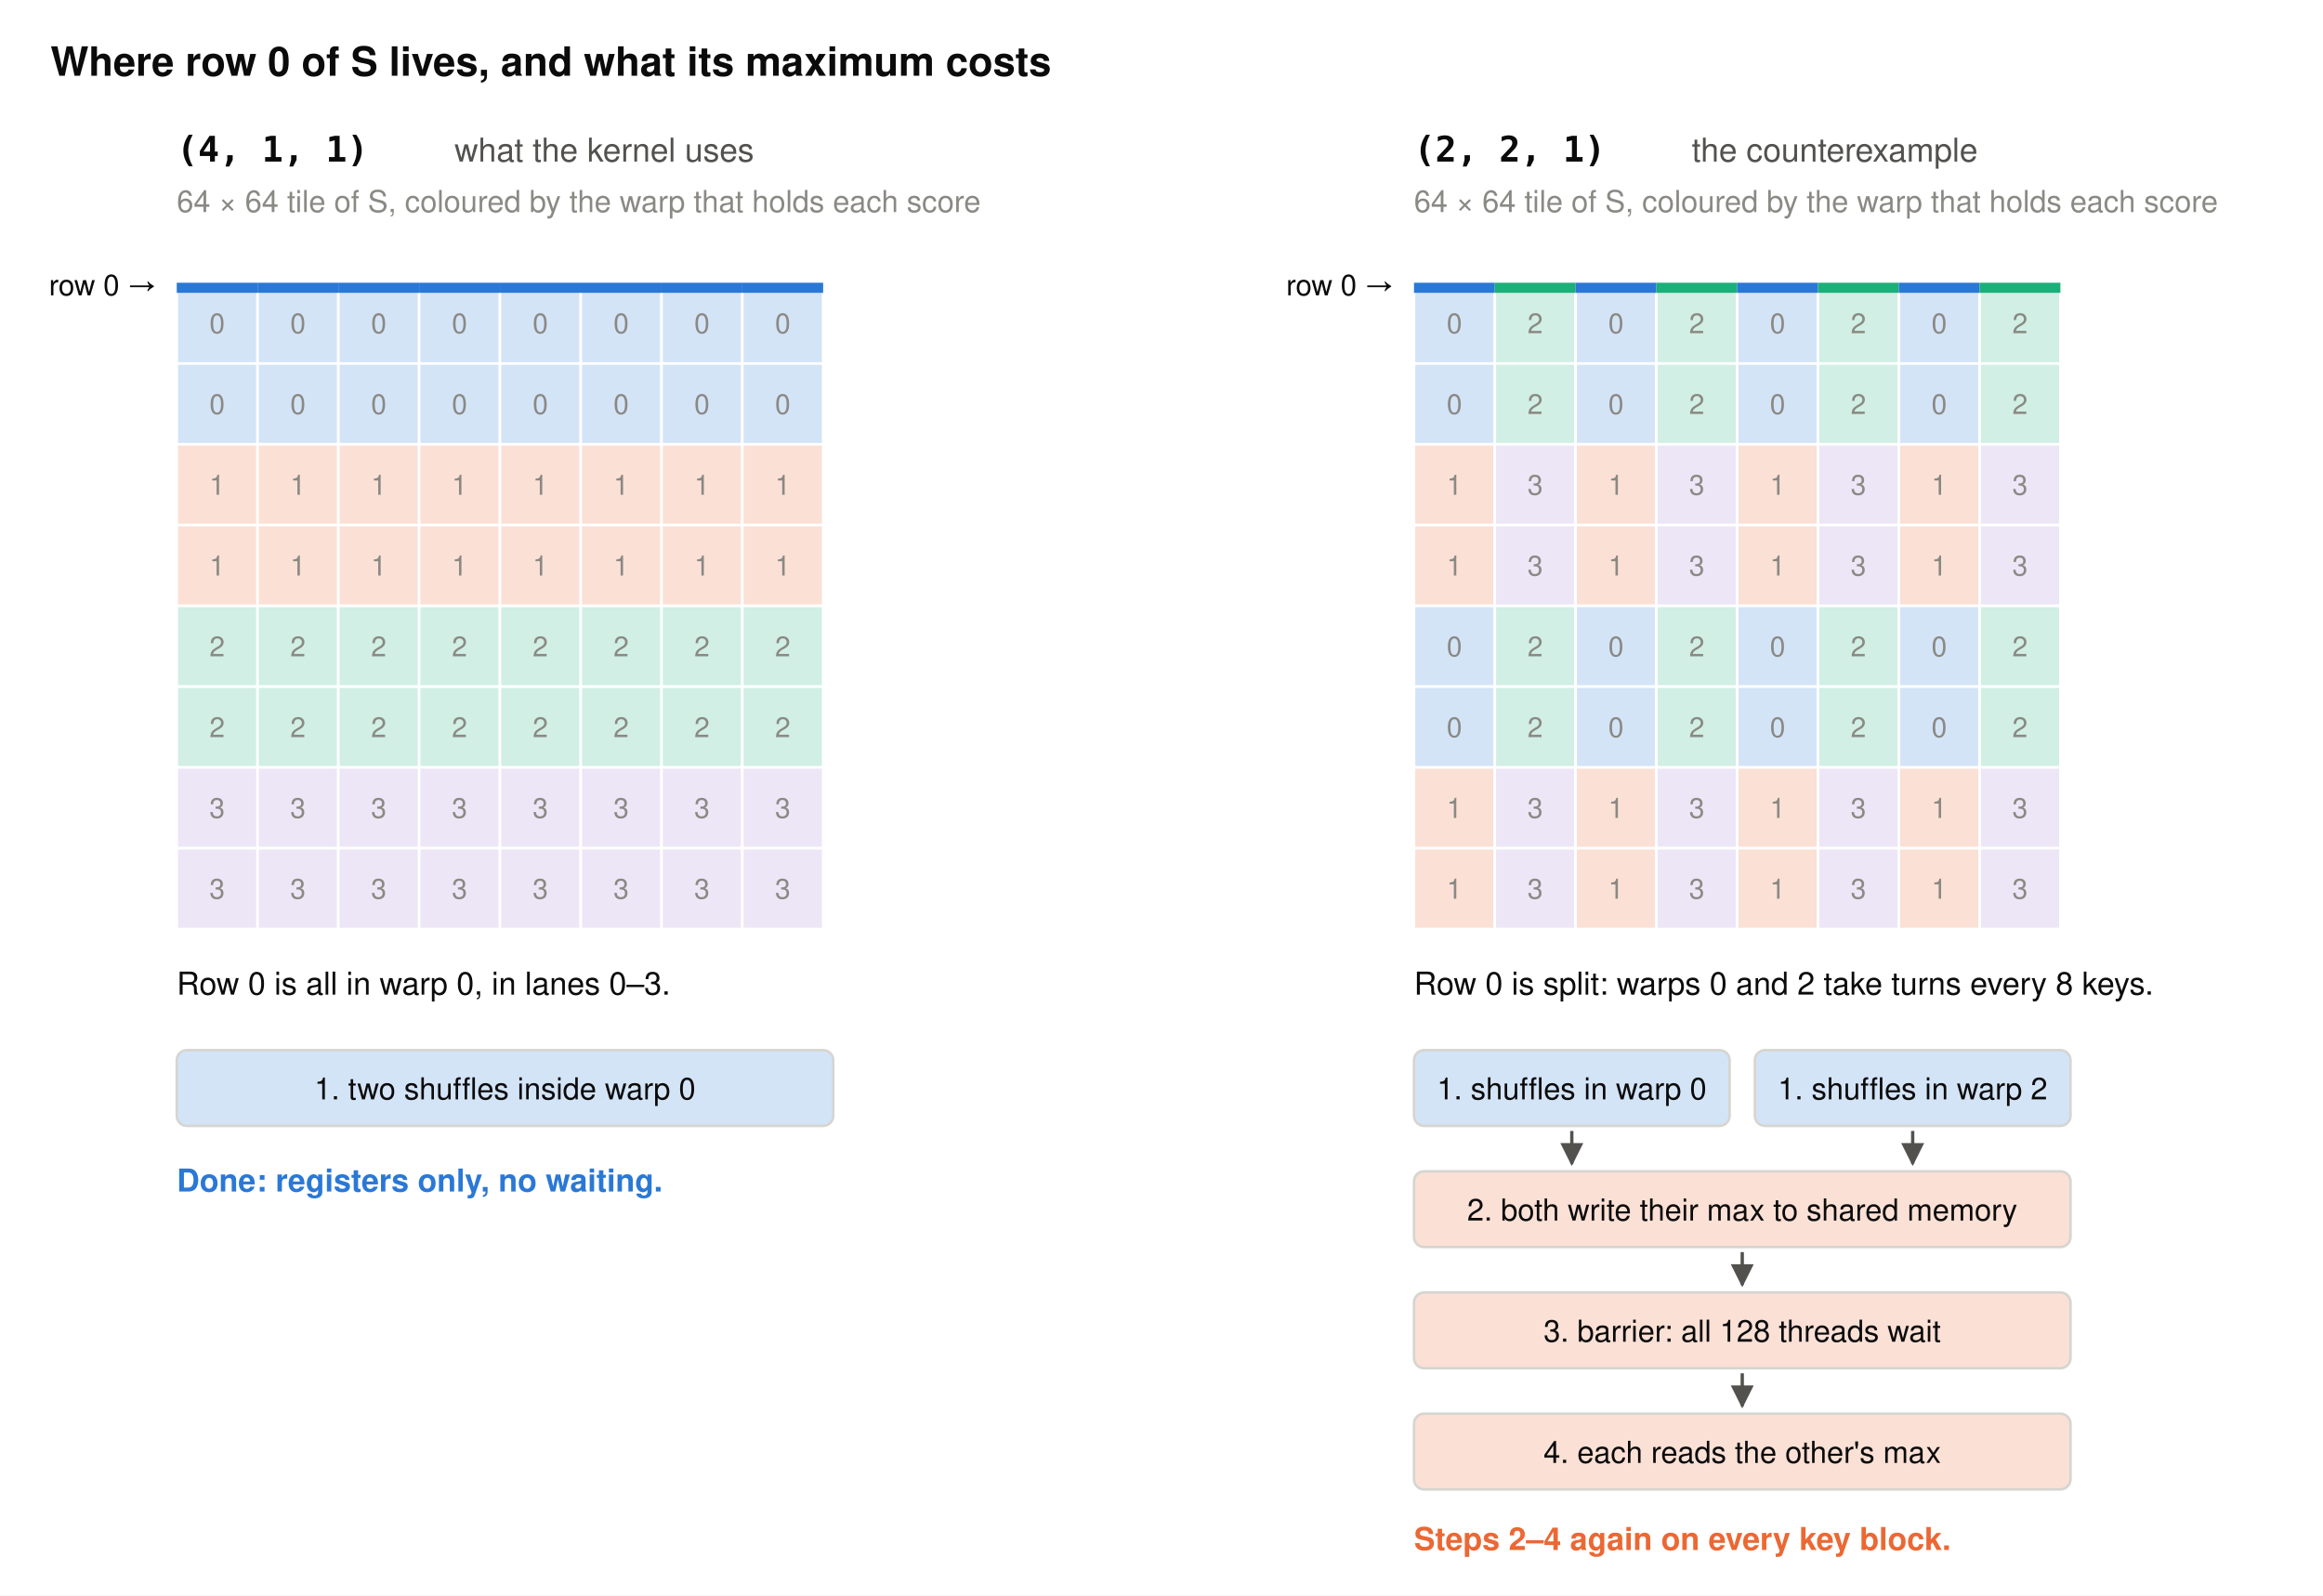
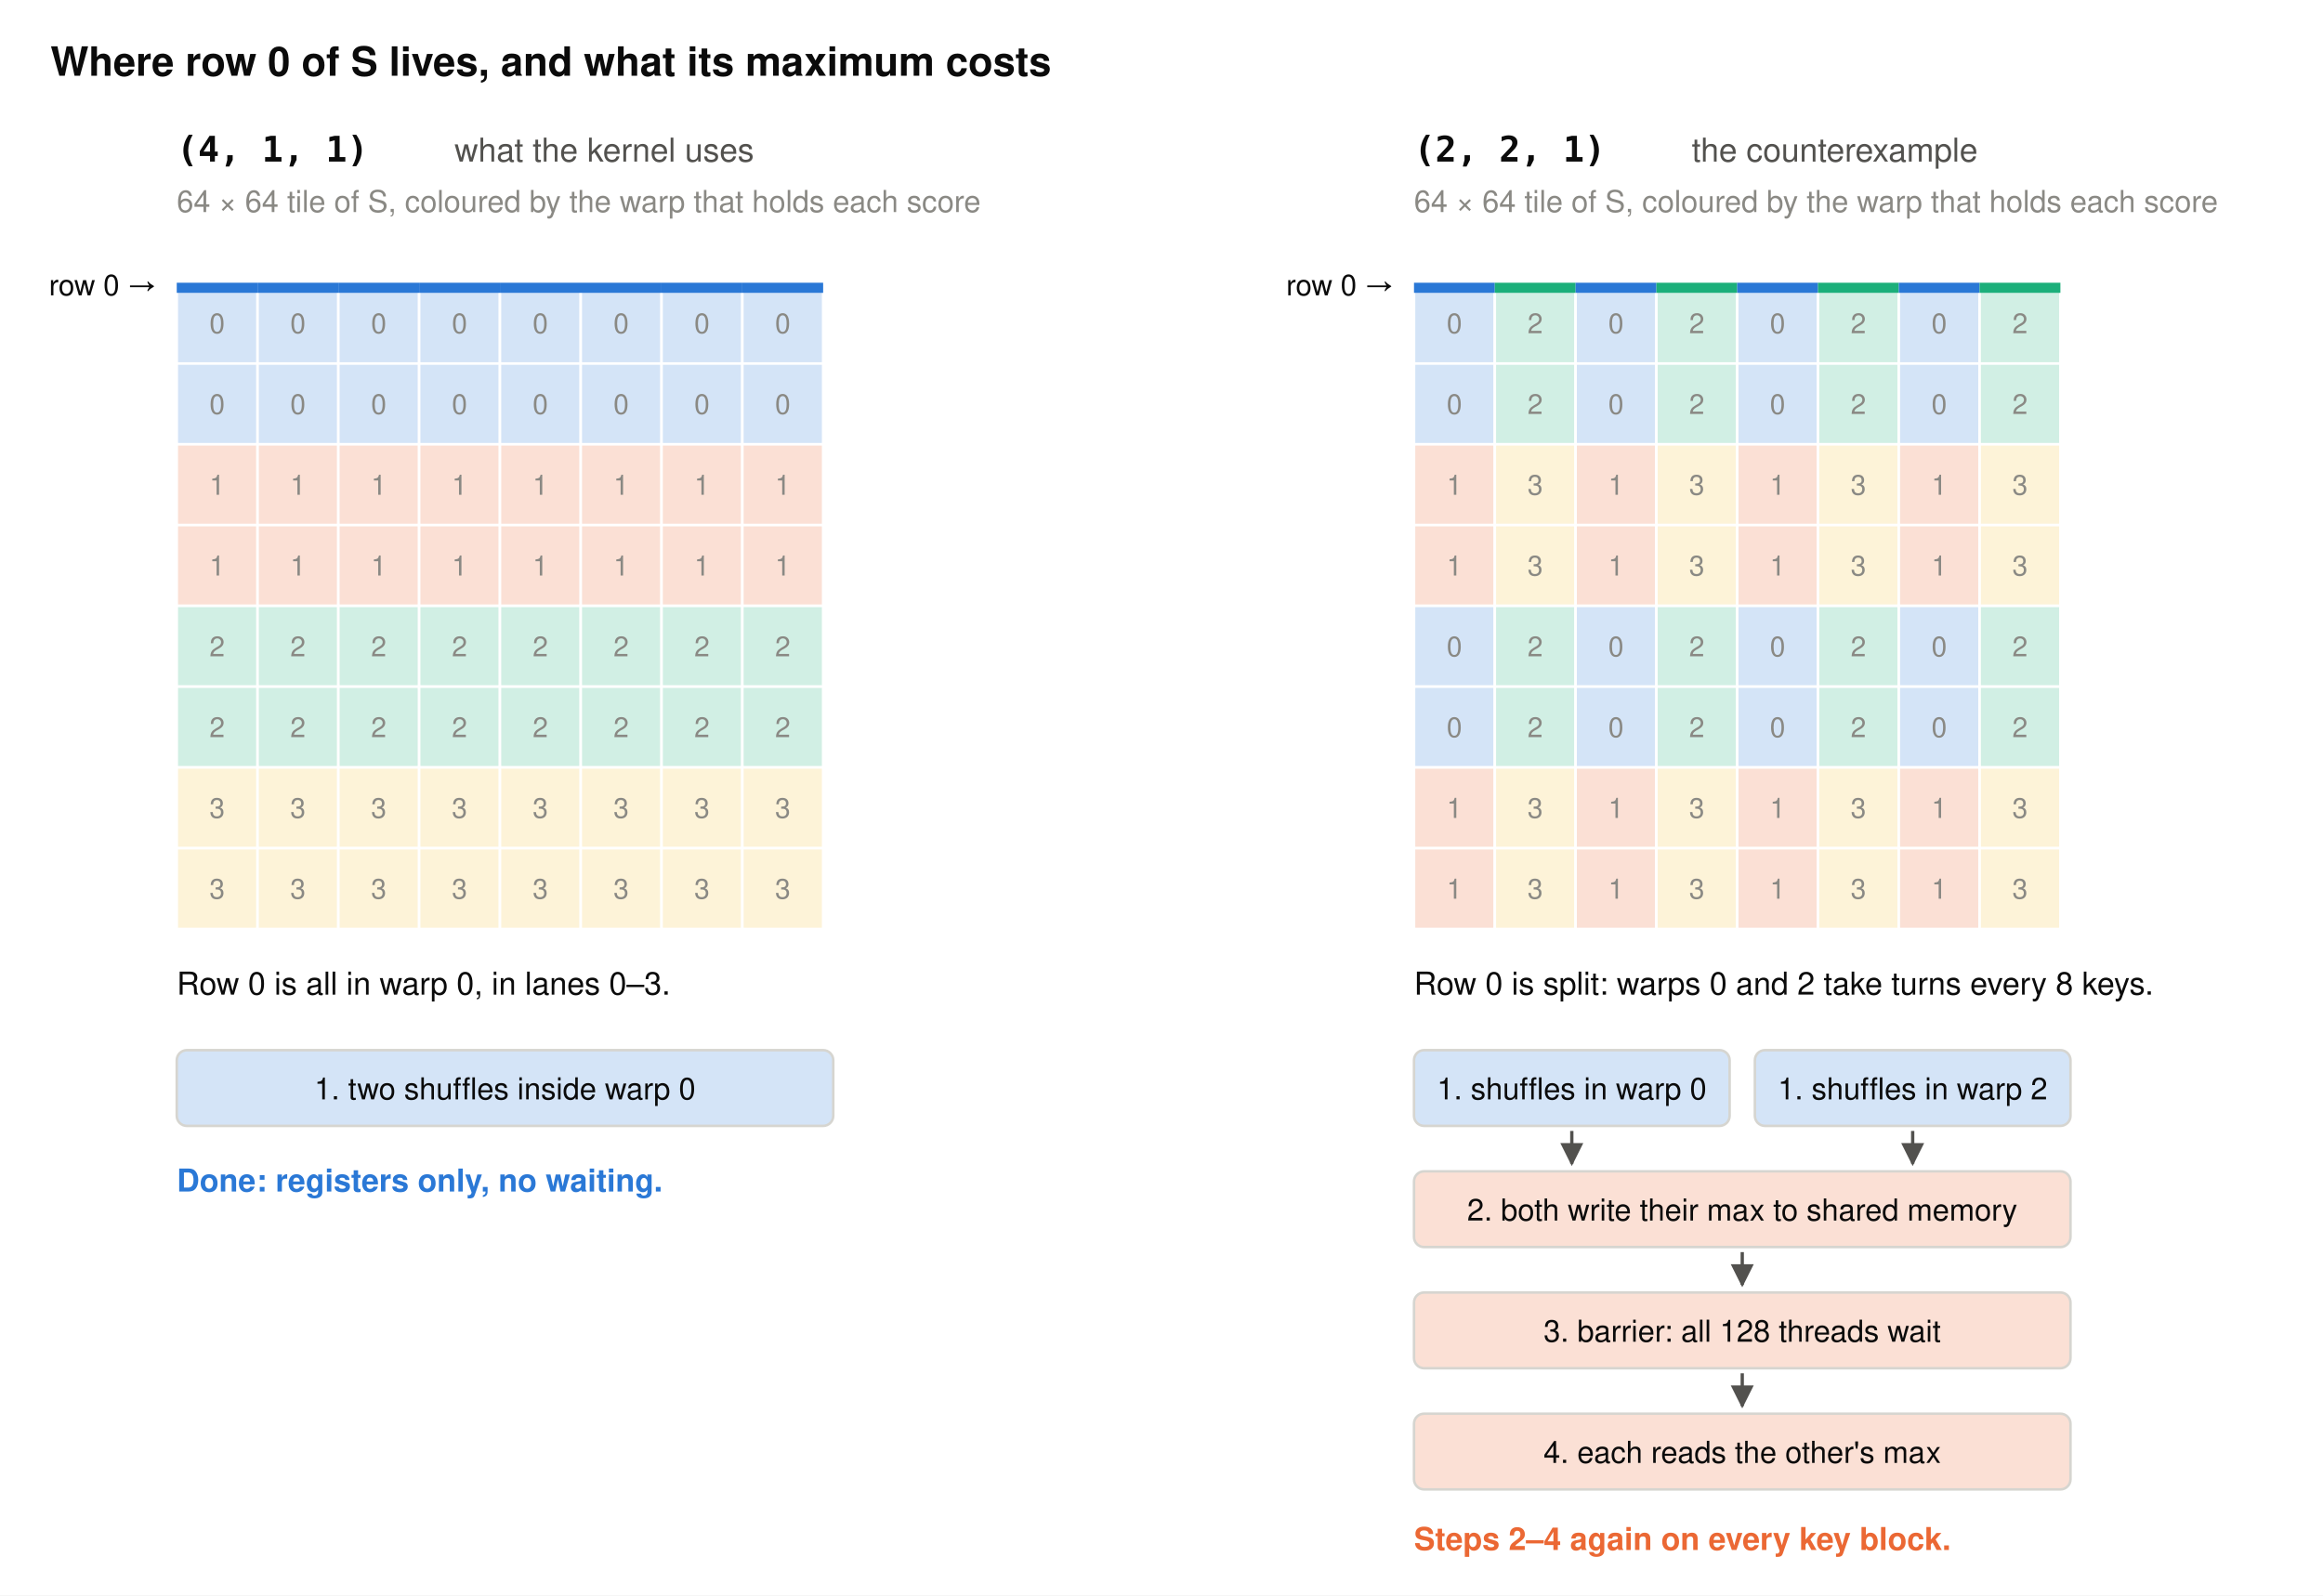
<svg xmlns="http://www.w3.org/2000/svg" viewBox="0 0 920 632" width="920" height="632" font-family="system-ui, -apple-system, 'Segoe UI', Helvetica, Arial, sans-serif">
  <rect width="920" height="632" fill="#ffffff" />
  <defs>
    <marker id="ah2" viewBox="0 0 10 10" refX="9" refY="5" markerWidth="7" markerHeight="7" orient="auto-start-reverse">
      <path d="M0,0 L10,5 L0,10 z" fill="#52514e" />
    </marker>
  </defs>
  <text x="20" y="30" font-size="16" fill="#0b0b0b" text-anchor="start" font-weight="600">Where row 0 of S lives, and what its maximum costs</text>
  <text x="70" y="64" font-size="14" fill="#0b0b0b" text-anchor="start" font-weight="600" font-family="ui-monospace, 'SF Mono', Menlo, Consolas, 'DejaVu Sans Mono', monospace">(4, 1, 1)</text>
  <text x="180" y="64" font-size="13" fill="#52514e" text-anchor="start" font-weight="normal">what the kernel uses</text>
  <text x="70" y="84" font-size="12" fill="#8a8984" text-anchor="start" font-weight="normal">64 × 64 tile of S, coloured by the warp that holds each score</text>
  <rect x="70" y="112" width="32" height="32" fill="#d4e4f7" stroke="#ffffff" stroke-width="1" rx="0" />
  <text x="86" y="132" font-size="11" fill="#8a8984" text-anchor="middle" font-weight="normal">0</text>
  <rect x="102" y="112" width="32" height="32" fill="#d4e4f7" stroke="#ffffff" stroke-width="1" rx="0" />
  <text x="118" y="132" font-size="11" fill="#8a8984" text-anchor="middle" font-weight="normal">0</text>
  <rect x="134" y="112" width="32" height="32" fill="#d4e4f7" stroke="#ffffff" stroke-width="1" rx="0" />
  <text x="150" y="132" font-size="11" fill="#8a8984" text-anchor="middle" font-weight="normal">0</text>
  <rect x="166" y="112" width="32" height="32" fill="#d4e4f7" stroke="#ffffff" stroke-width="1" rx="0" />
  <text x="182" y="132" font-size="11" fill="#8a8984" text-anchor="middle" font-weight="normal">0</text>
  <rect x="198" y="112" width="32" height="32" fill="#d4e4f7" stroke="#ffffff" stroke-width="1" rx="0" />
  <text x="214" y="132" font-size="11" fill="#8a8984" text-anchor="middle" font-weight="normal">0</text>
  <rect x="230" y="112" width="32" height="32" fill="#d4e4f7" stroke="#ffffff" stroke-width="1" rx="0" />
  <text x="246" y="132" font-size="11" fill="#8a8984" text-anchor="middle" font-weight="normal">0</text>
  <rect x="262" y="112" width="32" height="32" fill="#d4e4f7" stroke="#ffffff" stroke-width="1" rx="0" />
  <text x="278" y="132" font-size="11" fill="#8a8984" text-anchor="middle" font-weight="normal">0</text>
  <rect x="294" y="112" width="32" height="32" fill="#d4e4f7" stroke="#ffffff" stroke-width="1" rx="0" />
  <text x="310" y="132" font-size="11" fill="#8a8984" text-anchor="middle" font-weight="normal">0</text>
  <rect x="70" y="144" width="32" height="32" fill="#d4e4f7" stroke="#ffffff" stroke-width="1" rx="0" />
  <text x="86" y="164" font-size="11" fill="#8a8984" text-anchor="middle" font-weight="normal">0</text>
  <rect x="102" y="144" width="32" height="32" fill="#d4e4f7" stroke="#ffffff" stroke-width="1" rx="0" />
  <text x="118" y="164" font-size="11" fill="#8a8984" text-anchor="middle" font-weight="normal">0</text>
  <rect x="134" y="144" width="32" height="32" fill="#d4e4f7" stroke="#ffffff" stroke-width="1" rx="0" />
  <text x="150" y="164" font-size="11" fill="#8a8984" text-anchor="middle" font-weight="normal">0</text>
  <rect x="166" y="144" width="32" height="32" fill="#d4e4f7" stroke="#ffffff" stroke-width="1" rx="0" />
  <text x="182" y="164" font-size="11" fill="#8a8984" text-anchor="middle" font-weight="normal">0</text>
  <rect x="198" y="144" width="32" height="32" fill="#d4e4f7" stroke="#ffffff" stroke-width="1" rx="0" />
  <text x="214" y="164" font-size="11" fill="#8a8984" text-anchor="middle" font-weight="normal">0</text>
  <rect x="230" y="144" width="32" height="32" fill="#d4e4f7" stroke="#ffffff" stroke-width="1" rx="0" />
  <text x="246" y="164" font-size="11" fill="#8a8984" text-anchor="middle" font-weight="normal">0</text>
  <rect x="262" y="144" width="32" height="32" fill="#d4e4f7" stroke="#ffffff" stroke-width="1" rx="0" />
  <text x="278" y="164" font-size="11" fill="#8a8984" text-anchor="middle" font-weight="normal">0</text>
  <rect x="294" y="144" width="32" height="32" fill="#d4e4f7" stroke="#ffffff" stroke-width="1" rx="0" />
  <text x="310" y="164" font-size="11" fill="#8a8984" text-anchor="middle" font-weight="normal">0</text>
  <rect x="70" y="176" width="32" height="32" fill="#fbe0d5" stroke="#ffffff" stroke-width="1" rx="0" />
  <text x="86" y="196" font-size="11" fill="#8a8984" text-anchor="middle" font-weight="normal">1</text>
  <rect x="102" y="176" width="32" height="32" fill="#fbe0d5" stroke="#ffffff" stroke-width="1" rx="0" />
  <text x="118" y="196" font-size="11" fill="#8a8984" text-anchor="middle" font-weight="normal">1</text>
  <rect x="134" y="176" width="32" height="32" fill="#fbe0d5" stroke="#ffffff" stroke-width="1" rx="0" />
  <text x="150" y="196" font-size="11" fill="#8a8984" text-anchor="middle" font-weight="normal">1</text>
  <rect x="166" y="176" width="32" height="32" fill="#fbe0d5" stroke="#ffffff" stroke-width="1" rx="0" />
  <text x="182" y="196" font-size="11" fill="#8a8984" text-anchor="middle" font-weight="normal">1</text>
  <rect x="198" y="176" width="32" height="32" fill="#fbe0d5" stroke="#ffffff" stroke-width="1" rx="0" />
  <text x="214" y="196" font-size="11" fill="#8a8984" text-anchor="middle" font-weight="normal">1</text>
  <rect x="230" y="176" width="32" height="32" fill="#fbe0d5" stroke="#ffffff" stroke-width="1" rx="0" />
  <text x="246" y="196" font-size="11" fill="#8a8984" text-anchor="middle" font-weight="normal">1</text>
  <rect x="262" y="176" width="32" height="32" fill="#fbe0d5" stroke="#ffffff" stroke-width="1" rx="0" />
  <text x="278" y="196" font-size="11" fill="#8a8984" text-anchor="middle" font-weight="normal">1</text>
  <rect x="294" y="176" width="32" height="32" fill="#fbe0d5" stroke="#ffffff" stroke-width="1" rx="0" />
  <text x="310" y="196" font-size="11" fill="#8a8984" text-anchor="middle" font-weight="normal">1</text>
  <rect x="70" y="208" width="32" height="32" fill="#fbe0d5" stroke="#ffffff" stroke-width="1" rx="0" />
  <text x="86" y="228" font-size="11" fill="#8a8984" text-anchor="middle" font-weight="normal">1</text>
  <rect x="102" y="208" width="32" height="32" fill="#fbe0d5" stroke="#ffffff" stroke-width="1" rx="0" />
  <text x="118" y="228" font-size="11" fill="#8a8984" text-anchor="middle" font-weight="normal">1</text>
  <rect x="134" y="208" width="32" height="32" fill="#fbe0d5" stroke="#ffffff" stroke-width="1" rx="0" />
  <text x="150" y="228" font-size="11" fill="#8a8984" text-anchor="middle" font-weight="normal">1</text>
  <rect x="166" y="208" width="32" height="32" fill="#fbe0d5" stroke="#ffffff" stroke-width="1" rx="0" />
  <text x="182" y="228" font-size="11" fill="#8a8984" text-anchor="middle" font-weight="normal">1</text>
  <rect x="198" y="208" width="32" height="32" fill="#fbe0d5" stroke="#ffffff" stroke-width="1" rx="0" />
  <text x="214" y="228" font-size="11" fill="#8a8984" text-anchor="middle" font-weight="normal">1</text>
  <rect x="230" y="208" width="32" height="32" fill="#fbe0d5" stroke="#ffffff" stroke-width="1" rx="0" />
  <text x="246" y="228" font-size="11" fill="#8a8984" text-anchor="middle" font-weight="normal">1</text>
  <rect x="262" y="208" width="32" height="32" fill="#fbe0d5" stroke="#ffffff" stroke-width="1" rx="0" />
  <text x="278" y="228" font-size="11" fill="#8a8984" text-anchor="middle" font-weight="normal">1</text>
  <rect x="294" y="208" width="32" height="32" fill="#fbe0d5" stroke="#ffffff" stroke-width="1" rx="0" />
  <text x="310" y="228" font-size="11" fill="#8a8984" text-anchor="middle" font-weight="normal">1</text>
  <rect x="70" y="240" width="32" height="32" fill="#d1efe4" stroke="#ffffff" stroke-width="1" rx="0" />
  <text x="86" y="260" font-size="11" fill="#8a8984" text-anchor="middle" font-weight="normal">2</text>
  <rect x="102" y="240" width="32" height="32" fill="#d1efe4" stroke="#ffffff" stroke-width="1" rx="0" />
  <text x="118" y="260" font-size="11" fill="#8a8984" text-anchor="middle" font-weight="normal">2</text>
  <rect x="134" y="240" width="32" height="32" fill="#d1efe4" stroke="#ffffff" stroke-width="1" rx="0" />
  <text x="150" y="260" font-size="11" fill="#8a8984" text-anchor="middle" font-weight="normal">2</text>
  <rect x="166" y="240" width="32" height="32" fill="#d1efe4" stroke="#ffffff" stroke-width="1" rx="0" />
  <text x="182" y="260" font-size="11" fill="#8a8984" text-anchor="middle" font-weight="normal">2</text>
  <rect x="198" y="240" width="32" height="32" fill="#d1efe4" stroke="#ffffff" stroke-width="1" rx="0" />
  <text x="214" y="260" font-size="11" fill="#8a8984" text-anchor="middle" font-weight="normal">2</text>
  <rect x="230" y="240" width="32" height="32" fill="#d1efe4" stroke="#ffffff" stroke-width="1" rx="0" />
  <text x="246" y="260" font-size="11" fill="#8a8984" text-anchor="middle" font-weight="normal">2</text>
  <rect x="262" y="240" width="32" height="32" fill="#d1efe4" stroke="#ffffff" stroke-width="1" rx="0" />
  <text x="278" y="260" font-size="11" fill="#8a8984" text-anchor="middle" font-weight="normal">2</text>
  <rect x="294" y="240" width="32" height="32" fill="#d1efe4" stroke="#ffffff" stroke-width="1" rx="0" />
  <text x="310" y="260" font-size="11" fill="#8a8984" text-anchor="middle" font-weight="normal">2</text>
  <rect x="70" y="272" width="32" height="32" fill="#d1efe4" stroke="#ffffff" stroke-width="1" rx="0" />
  <text x="86" y="292" font-size="11" fill="#8a8984" text-anchor="middle" font-weight="normal">2</text>
  <rect x="102" y="272" width="32" height="32" fill="#d1efe4" stroke="#ffffff" stroke-width="1" rx="0" />
  <text x="118" y="292" font-size="11" fill="#8a8984" text-anchor="middle" font-weight="normal">2</text>
  <rect x="134" y="272" width="32" height="32" fill="#d1efe4" stroke="#ffffff" stroke-width="1" rx="0" />
  <text x="150" y="292" font-size="11" fill="#8a8984" text-anchor="middle" font-weight="normal">2</text>
  <rect x="166" y="272" width="32" height="32" fill="#d1efe4" stroke="#ffffff" stroke-width="1" rx="0" />
  <text x="182" y="292" font-size="11" fill="#8a8984" text-anchor="middle" font-weight="normal">2</text>
  <rect x="198" y="272" width="32" height="32" fill="#d1efe4" stroke="#ffffff" stroke-width="1" rx="0" />
  <text x="214" y="292" font-size="11" fill="#8a8984" text-anchor="middle" font-weight="normal">2</text>
  <rect x="230" y="272" width="32" height="32" fill="#d1efe4" stroke="#ffffff" stroke-width="1" rx="0" />
  <text x="246" y="292" font-size="11" fill="#8a8984" text-anchor="middle" font-weight="normal">2</text>
  <rect x="262" y="272" width="32" height="32" fill="#d1efe4" stroke="#ffffff" stroke-width="1" rx="0" />
  <text x="278" y="292" font-size="11" fill="#8a8984" text-anchor="middle" font-weight="normal">2</text>
  <rect x="294" y="272" width="32" height="32" fill="#d1efe4" stroke="#ffffff" stroke-width="1" rx="0" />
  <text x="310" y="292" font-size="11" fill="#8a8984" text-anchor="middle" font-weight="normal">2</text>
-   <rect x="70" y="304" width="32" height="32" fill="#ece6f6" stroke="#ffffff" stroke-width="1" rx="0" />
+   <rect x="70" y="304" width="32" height="32" fill="#fdf3d8" stroke="#ffffff" stroke-width="1" rx="0" />
  <text x="86" y="324" font-size="11" fill="#8a8984" text-anchor="middle" font-weight="normal">3</text>
-   <rect x="102" y="304" width="32" height="32" fill="#ece6f6" stroke="#ffffff" stroke-width="1" rx="0" />
+   <rect x="102" y="304" width="32" height="32" fill="#fdf3d8" stroke="#ffffff" stroke-width="1" rx="0" />
  <text x="118" y="324" font-size="11" fill="#8a8984" text-anchor="middle" font-weight="normal">3</text>
-   <rect x="134" y="304" width="32" height="32" fill="#ece6f6" stroke="#ffffff" stroke-width="1" rx="0" />
+   <rect x="134" y="304" width="32" height="32" fill="#fdf3d8" stroke="#ffffff" stroke-width="1" rx="0" />
  <text x="150" y="324" font-size="11" fill="#8a8984" text-anchor="middle" font-weight="normal">3</text>
-   <rect x="166" y="304" width="32" height="32" fill="#ece6f6" stroke="#ffffff" stroke-width="1" rx="0" />
+   <rect x="166" y="304" width="32" height="32" fill="#fdf3d8" stroke="#ffffff" stroke-width="1" rx="0" />
  <text x="182" y="324" font-size="11" fill="#8a8984" text-anchor="middle" font-weight="normal">3</text>
-   <rect x="198" y="304" width="32" height="32" fill="#ece6f6" stroke="#ffffff" stroke-width="1" rx="0" />
+   <rect x="198" y="304" width="32" height="32" fill="#fdf3d8" stroke="#ffffff" stroke-width="1" rx="0" />
  <text x="214" y="324" font-size="11" fill="#8a8984" text-anchor="middle" font-weight="normal">3</text>
-   <rect x="230" y="304" width="32" height="32" fill="#ece6f6" stroke="#ffffff" stroke-width="1" rx="0" />
+   <rect x="230" y="304" width="32" height="32" fill="#fdf3d8" stroke="#ffffff" stroke-width="1" rx="0" />
  <text x="246" y="324" font-size="11" fill="#8a8984" text-anchor="middle" font-weight="normal">3</text>
-   <rect x="262" y="304" width="32" height="32" fill="#ece6f6" stroke="#ffffff" stroke-width="1" rx="0" />
+   <rect x="262" y="304" width="32" height="32" fill="#fdf3d8" stroke="#ffffff" stroke-width="1" rx="0" />
  <text x="278" y="324" font-size="11" fill="#8a8984" text-anchor="middle" font-weight="normal">3</text>
-   <rect x="294" y="304" width="32" height="32" fill="#ece6f6" stroke="#ffffff" stroke-width="1" rx="0" />
+   <rect x="294" y="304" width="32" height="32" fill="#fdf3d8" stroke="#ffffff" stroke-width="1" rx="0" />
  <text x="310" y="324" font-size="11" fill="#8a8984" text-anchor="middle" font-weight="normal">3</text>
-   <rect x="70" y="336" width="32" height="32" fill="#ece6f6" stroke="#ffffff" stroke-width="1" rx="0" />
+   <rect x="70" y="336" width="32" height="32" fill="#fdf3d8" stroke="#ffffff" stroke-width="1" rx="0" />
  <text x="86" y="356" font-size="11" fill="#8a8984" text-anchor="middle" font-weight="normal">3</text>
-   <rect x="102" y="336" width="32" height="32" fill="#ece6f6" stroke="#ffffff" stroke-width="1" rx="0" />
+   <rect x="102" y="336" width="32" height="32" fill="#fdf3d8" stroke="#ffffff" stroke-width="1" rx="0" />
  <text x="118" y="356" font-size="11" fill="#8a8984" text-anchor="middle" font-weight="normal">3</text>
-   <rect x="134" y="336" width="32" height="32" fill="#ece6f6" stroke="#ffffff" stroke-width="1" rx="0" />
+   <rect x="134" y="336" width="32" height="32" fill="#fdf3d8" stroke="#ffffff" stroke-width="1" rx="0" />
  <text x="150" y="356" font-size="11" fill="#8a8984" text-anchor="middle" font-weight="normal">3</text>
-   <rect x="166" y="336" width="32" height="32" fill="#ece6f6" stroke="#ffffff" stroke-width="1" rx="0" />
+   <rect x="166" y="336" width="32" height="32" fill="#fdf3d8" stroke="#ffffff" stroke-width="1" rx="0" />
  <text x="182" y="356" font-size="11" fill="#8a8984" text-anchor="middle" font-weight="normal">3</text>
-   <rect x="198" y="336" width="32" height="32" fill="#ece6f6" stroke="#ffffff" stroke-width="1" rx="0" />
+   <rect x="198" y="336" width="32" height="32" fill="#fdf3d8" stroke="#ffffff" stroke-width="1" rx="0" />
  <text x="214" y="356" font-size="11" fill="#8a8984" text-anchor="middle" font-weight="normal">3</text>
-   <rect x="230" y="336" width="32" height="32" fill="#ece6f6" stroke="#ffffff" stroke-width="1" rx="0" />
+   <rect x="230" y="336" width="32" height="32" fill="#fdf3d8" stroke="#ffffff" stroke-width="1" rx="0" />
  <text x="246" y="356" font-size="11" fill="#8a8984" text-anchor="middle" font-weight="normal">3</text>
-   <rect x="262" y="336" width="32" height="32" fill="#ece6f6" stroke="#ffffff" stroke-width="1" rx="0" />
+   <rect x="262" y="336" width="32" height="32" fill="#fdf3d8" stroke="#ffffff" stroke-width="1" rx="0" />
  <text x="278" y="356" font-size="11" fill="#8a8984" text-anchor="middle" font-weight="normal">3</text>
-   <rect x="294" y="336" width="32" height="32" fill="#ece6f6" stroke="#ffffff" stroke-width="1" rx="0" />
+   <rect x="294" y="336" width="32" height="32" fill="#fdf3d8" stroke="#ffffff" stroke-width="1" rx="0" />
  <text x="310" y="356" font-size="11" fill="#8a8984" text-anchor="middle" font-weight="normal">3</text>
  <rect x="70" y="112" width="32" height="4" fill="#2a78d6" stroke="none" stroke-width="1" rx="0" />
  <rect x="102" y="112" width="32" height="4" fill="#2a78d6" stroke="none" stroke-width="1" rx="0" />
  <rect x="134" y="112" width="32" height="4" fill="#2a78d6" stroke="none" stroke-width="1" rx="0" />
  <rect x="166" y="112" width="32" height="4" fill="#2a78d6" stroke="none" stroke-width="1" rx="0" />
  <rect x="198" y="112" width="32" height="4" fill="#2a78d6" stroke="none" stroke-width="1" rx="0" />
  <rect x="230" y="112" width="32" height="4" fill="#2a78d6" stroke="none" stroke-width="1" rx="0" />
  <rect x="262" y="112" width="32" height="4" fill="#2a78d6" stroke="none" stroke-width="1" rx="0" />
  <rect x="294" y="112" width="32" height="4" fill="#2a78d6" stroke="none" stroke-width="1" rx="0" />
  <text x="62" y="117" font-size="11.5" fill="#0b0b0b" text-anchor="end" font-weight="normal">row 0 →</text>
  <text x="560" y="64" font-size="14" fill="#0b0b0b" text-anchor="start" font-weight="600" font-family="ui-monospace, 'SF Mono', Menlo, Consolas, 'DejaVu Sans Mono', monospace">(2, 2, 1)</text>
  <text x="670" y="64" font-size="13" fill="#52514e" text-anchor="start" font-weight="normal">the counterexample</text>
  <text x="560" y="84" font-size="12" fill="#8a8984" text-anchor="start" font-weight="normal">64 × 64 tile of S, coloured by the warp that holds each score</text>
  <rect x="560" y="112" width="32" height="32" fill="#d4e4f7" stroke="#ffffff" stroke-width="1" rx="0" />
  <text x="576" y="132" font-size="11" fill="#8a8984" text-anchor="middle" font-weight="normal">0</text>
  <rect x="592" y="112" width="32" height="32" fill="#d1efe4" stroke="#ffffff" stroke-width="1" rx="0" />
  <text x="608" y="132" font-size="11" fill="#8a8984" text-anchor="middle" font-weight="normal">2</text>
  <rect x="624" y="112" width="32" height="32" fill="#d4e4f7" stroke="#ffffff" stroke-width="1" rx="0" />
  <text x="640" y="132" font-size="11" fill="#8a8984" text-anchor="middle" font-weight="normal">0</text>
  <rect x="656" y="112" width="32" height="32" fill="#d1efe4" stroke="#ffffff" stroke-width="1" rx="0" />
  <text x="672" y="132" font-size="11" fill="#8a8984" text-anchor="middle" font-weight="normal">2</text>
  <rect x="688" y="112" width="32" height="32" fill="#d4e4f7" stroke="#ffffff" stroke-width="1" rx="0" />
  <text x="704" y="132" font-size="11" fill="#8a8984" text-anchor="middle" font-weight="normal">0</text>
  <rect x="720" y="112" width="32" height="32" fill="#d1efe4" stroke="#ffffff" stroke-width="1" rx="0" />
  <text x="736" y="132" font-size="11" fill="#8a8984" text-anchor="middle" font-weight="normal">2</text>
  <rect x="752" y="112" width="32" height="32" fill="#d4e4f7" stroke="#ffffff" stroke-width="1" rx="0" />
  <text x="768" y="132" font-size="11" fill="#8a8984" text-anchor="middle" font-weight="normal">0</text>
  <rect x="784" y="112" width="32" height="32" fill="#d1efe4" stroke="#ffffff" stroke-width="1" rx="0" />
  <text x="800" y="132" font-size="11" fill="#8a8984" text-anchor="middle" font-weight="normal">2</text>
  <rect x="560" y="144" width="32" height="32" fill="#d4e4f7" stroke="#ffffff" stroke-width="1" rx="0" />
  <text x="576" y="164" font-size="11" fill="#8a8984" text-anchor="middle" font-weight="normal">0</text>
  <rect x="592" y="144" width="32" height="32" fill="#d1efe4" stroke="#ffffff" stroke-width="1" rx="0" />
  <text x="608" y="164" font-size="11" fill="#8a8984" text-anchor="middle" font-weight="normal">2</text>
  <rect x="624" y="144" width="32" height="32" fill="#d4e4f7" stroke="#ffffff" stroke-width="1" rx="0" />
  <text x="640" y="164" font-size="11" fill="#8a8984" text-anchor="middle" font-weight="normal">0</text>
  <rect x="656" y="144" width="32" height="32" fill="#d1efe4" stroke="#ffffff" stroke-width="1" rx="0" />
  <text x="672" y="164" font-size="11" fill="#8a8984" text-anchor="middle" font-weight="normal">2</text>
  <rect x="688" y="144" width="32" height="32" fill="#d4e4f7" stroke="#ffffff" stroke-width="1" rx="0" />
  <text x="704" y="164" font-size="11" fill="#8a8984" text-anchor="middle" font-weight="normal">0</text>
  <rect x="720" y="144" width="32" height="32" fill="#d1efe4" stroke="#ffffff" stroke-width="1" rx="0" />
  <text x="736" y="164" font-size="11" fill="#8a8984" text-anchor="middle" font-weight="normal">2</text>
  <rect x="752" y="144" width="32" height="32" fill="#d4e4f7" stroke="#ffffff" stroke-width="1" rx="0" />
  <text x="768" y="164" font-size="11" fill="#8a8984" text-anchor="middle" font-weight="normal">0</text>
  <rect x="784" y="144" width="32" height="32" fill="#d1efe4" stroke="#ffffff" stroke-width="1" rx="0" />
  <text x="800" y="164" font-size="11" fill="#8a8984" text-anchor="middle" font-weight="normal">2</text>
  <rect x="560" y="176" width="32" height="32" fill="#fbe0d5" stroke="#ffffff" stroke-width="1" rx="0" />
  <text x="576" y="196" font-size="11" fill="#8a8984" text-anchor="middle" font-weight="normal">1</text>
-   <rect x="592" y="176" width="32" height="32" fill="#ece6f6" stroke="#ffffff" stroke-width="1" rx="0" />
+   <rect x="592" y="176" width="32" height="32" fill="#fdf3d8" stroke="#ffffff" stroke-width="1" rx="0" />
  <text x="608" y="196" font-size="11" fill="#8a8984" text-anchor="middle" font-weight="normal">3</text>
  <rect x="624" y="176" width="32" height="32" fill="#fbe0d5" stroke="#ffffff" stroke-width="1" rx="0" />
  <text x="640" y="196" font-size="11" fill="#8a8984" text-anchor="middle" font-weight="normal">1</text>
-   <rect x="656" y="176" width="32" height="32" fill="#ece6f6" stroke="#ffffff" stroke-width="1" rx="0" />
+   <rect x="656" y="176" width="32" height="32" fill="#fdf3d8" stroke="#ffffff" stroke-width="1" rx="0" />
  <text x="672" y="196" font-size="11" fill="#8a8984" text-anchor="middle" font-weight="normal">3</text>
  <rect x="688" y="176" width="32" height="32" fill="#fbe0d5" stroke="#ffffff" stroke-width="1" rx="0" />
  <text x="704" y="196" font-size="11" fill="#8a8984" text-anchor="middle" font-weight="normal">1</text>
-   <rect x="720" y="176" width="32" height="32" fill="#ece6f6" stroke="#ffffff" stroke-width="1" rx="0" />
+   <rect x="720" y="176" width="32" height="32" fill="#fdf3d8" stroke="#ffffff" stroke-width="1" rx="0" />
  <text x="736" y="196" font-size="11" fill="#8a8984" text-anchor="middle" font-weight="normal">3</text>
  <rect x="752" y="176" width="32" height="32" fill="#fbe0d5" stroke="#ffffff" stroke-width="1" rx="0" />
  <text x="768" y="196" font-size="11" fill="#8a8984" text-anchor="middle" font-weight="normal">1</text>
-   <rect x="784" y="176" width="32" height="32" fill="#ece6f6" stroke="#ffffff" stroke-width="1" rx="0" />
+   <rect x="784" y="176" width="32" height="32" fill="#fdf3d8" stroke="#ffffff" stroke-width="1" rx="0" />
  <text x="800" y="196" font-size="11" fill="#8a8984" text-anchor="middle" font-weight="normal">3</text>
  <rect x="560" y="208" width="32" height="32" fill="#fbe0d5" stroke="#ffffff" stroke-width="1" rx="0" />
  <text x="576" y="228" font-size="11" fill="#8a8984" text-anchor="middle" font-weight="normal">1</text>
-   <rect x="592" y="208" width="32" height="32" fill="#ece6f6" stroke="#ffffff" stroke-width="1" rx="0" />
+   <rect x="592" y="208" width="32" height="32" fill="#fdf3d8" stroke="#ffffff" stroke-width="1" rx="0" />
  <text x="608" y="228" font-size="11" fill="#8a8984" text-anchor="middle" font-weight="normal">3</text>
  <rect x="624" y="208" width="32" height="32" fill="#fbe0d5" stroke="#ffffff" stroke-width="1" rx="0" />
  <text x="640" y="228" font-size="11" fill="#8a8984" text-anchor="middle" font-weight="normal">1</text>
-   <rect x="656" y="208" width="32" height="32" fill="#ece6f6" stroke="#ffffff" stroke-width="1" rx="0" />
+   <rect x="656" y="208" width="32" height="32" fill="#fdf3d8" stroke="#ffffff" stroke-width="1" rx="0" />
  <text x="672" y="228" font-size="11" fill="#8a8984" text-anchor="middle" font-weight="normal">3</text>
  <rect x="688" y="208" width="32" height="32" fill="#fbe0d5" stroke="#ffffff" stroke-width="1" rx="0" />
  <text x="704" y="228" font-size="11" fill="#8a8984" text-anchor="middle" font-weight="normal">1</text>
-   <rect x="720" y="208" width="32" height="32" fill="#ece6f6" stroke="#ffffff" stroke-width="1" rx="0" />
+   <rect x="720" y="208" width="32" height="32" fill="#fdf3d8" stroke="#ffffff" stroke-width="1" rx="0" />
  <text x="736" y="228" font-size="11" fill="#8a8984" text-anchor="middle" font-weight="normal">3</text>
  <rect x="752" y="208" width="32" height="32" fill="#fbe0d5" stroke="#ffffff" stroke-width="1" rx="0" />
  <text x="768" y="228" font-size="11" fill="#8a8984" text-anchor="middle" font-weight="normal">1</text>
-   <rect x="784" y="208" width="32" height="32" fill="#ece6f6" stroke="#ffffff" stroke-width="1" rx="0" />
+   <rect x="784" y="208" width="32" height="32" fill="#fdf3d8" stroke="#ffffff" stroke-width="1" rx="0" />
  <text x="800" y="228" font-size="11" fill="#8a8984" text-anchor="middle" font-weight="normal">3</text>
  <rect x="560" y="240" width="32" height="32" fill="#d4e4f7" stroke="#ffffff" stroke-width="1" rx="0" />
  <text x="576" y="260" font-size="11" fill="#8a8984" text-anchor="middle" font-weight="normal">0</text>
  <rect x="592" y="240" width="32" height="32" fill="#d1efe4" stroke="#ffffff" stroke-width="1" rx="0" />
  <text x="608" y="260" font-size="11" fill="#8a8984" text-anchor="middle" font-weight="normal">2</text>
  <rect x="624" y="240" width="32" height="32" fill="#d4e4f7" stroke="#ffffff" stroke-width="1" rx="0" />
  <text x="640" y="260" font-size="11" fill="#8a8984" text-anchor="middle" font-weight="normal">0</text>
  <rect x="656" y="240" width="32" height="32" fill="#d1efe4" stroke="#ffffff" stroke-width="1" rx="0" />
  <text x="672" y="260" font-size="11" fill="#8a8984" text-anchor="middle" font-weight="normal">2</text>
  <rect x="688" y="240" width="32" height="32" fill="#d4e4f7" stroke="#ffffff" stroke-width="1" rx="0" />
  <text x="704" y="260" font-size="11" fill="#8a8984" text-anchor="middle" font-weight="normal">0</text>
  <rect x="720" y="240" width="32" height="32" fill="#d1efe4" stroke="#ffffff" stroke-width="1" rx="0" />
  <text x="736" y="260" font-size="11" fill="#8a8984" text-anchor="middle" font-weight="normal">2</text>
  <rect x="752" y="240" width="32" height="32" fill="#d4e4f7" stroke="#ffffff" stroke-width="1" rx="0" />
  <text x="768" y="260" font-size="11" fill="#8a8984" text-anchor="middle" font-weight="normal">0</text>
  <rect x="784" y="240" width="32" height="32" fill="#d1efe4" stroke="#ffffff" stroke-width="1" rx="0" />
  <text x="800" y="260" font-size="11" fill="#8a8984" text-anchor="middle" font-weight="normal">2</text>
  <rect x="560" y="272" width="32" height="32" fill="#d4e4f7" stroke="#ffffff" stroke-width="1" rx="0" />
  <text x="576" y="292" font-size="11" fill="#8a8984" text-anchor="middle" font-weight="normal">0</text>
  <rect x="592" y="272" width="32" height="32" fill="#d1efe4" stroke="#ffffff" stroke-width="1" rx="0" />
  <text x="608" y="292" font-size="11" fill="#8a8984" text-anchor="middle" font-weight="normal">2</text>
  <rect x="624" y="272" width="32" height="32" fill="#d4e4f7" stroke="#ffffff" stroke-width="1" rx="0" />
  <text x="640" y="292" font-size="11" fill="#8a8984" text-anchor="middle" font-weight="normal">0</text>
  <rect x="656" y="272" width="32" height="32" fill="#d1efe4" stroke="#ffffff" stroke-width="1" rx="0" />
  <text x="672" y="292" font-size="11" fill="#8a8984" text-anchor="middle" font-weight="normal">2</text>
  <rect x="688" y="272" width="32" height="32" fill="#d4e4f7" stroke="#ffffff" stroke-width="1" rx="0" />
  <text x="704" y="292" font-size="11" fill="#8a8984" text-anchor="middle" font-weight="normal">0</text>
  <rect x="720" y="272" width="32" height="32" fill="#d1efe4" stroke="#ffffff" stroke-width="1" rx="0" />
  <text x="736" y="292" font-size="11" fill="#8a8984" text-anchor="middle" font-weight="normal">2</text>
  <rect x="752" y="272" width="32" height="32" fill="#d4e4f7" stroke="#ffffff" stroke-width="1" rx="0" />
  <text x="768" y="292" font-size="11" fill="#8a8984" text-anchor="middle" font-weight="normal">0</text>
  <rect x="784" y="272" width="32" height="32" fill="#d1efe4" stroke="#ffffff" stroke-width="1" rx="0" />
  <text x="800" y="292" font-size="11" fill="#8a8984" text-anchor="middle" font-weight="normal">2</text>
  <rect x="560" y="304" width="32" height="32" fill="#fbe0d5" stroke="#ffffff" stroke-width="1" rx="0" />
  <text x="576" y="324" font-size="11" fill="#8a8984" text-anchor="middle" font-weight="normal">1</text>
-   <rect x="592" y="304" width="32" height="32" fill="#ece6f6" stroke="#ffffff" stroke-width="1" rx="0" />
+   <rect x="592" y="304" width="32" height="32" fill="#fdf3d8" stroke="#ffffff" stroke-width="1" rx="0" />
  <text x="608" y="324" font-size="11" fill="#8a8984" text-anchor="middle" font-weight="normal">3</text>
  <rect x="624" y="304" width="32" height="32" fill="#fbe0d5" stroke="#ffffff" stroke-width="1" rx="0" />
  <text x="640" y="324" font-size="11" fill="#8a8984" text-anchor="middle" font-weight="normal">1</text>
-   <rect x="656" y="304" width="32" height="32" fill="#ece6f6" stroke="#ffffff" stroke-width="1" rx="0" />
+   <rect x="656" y="304" width="32" height="32" fill="#fdf3d8" stroke="#ffffff" stroke-width="1" rx="0" />
  <text x="672" y="324" font-size="11" fill="#8a8984" text-anchor="middle" font-weight="normal">3</text>
  <rect x="688" y="304" width="32" height="32" fill="#fbe0d5" stroke="#ffffff" stroke-width="1" rx="0" />
  <text x="704" y="324" font-size="11" fill="#8a8984" text-anchor="middle" font-weight="normal">1</text>
-   <rect x="720" y="304" width="32" height="32" fill="#ece6f6" stroke="#ffffff" stroke-width="1" rx="0" />
+   <rect x="720" y="304" width="32" height="32" fill="#fdf3d8" stroke="#ffffff" stroke-width="1" rx="0" />
  <text x="736" y="324" font-size="11" fill="#8a8984" text-anchor="middle" font-weight="normal">3</text>
  <rect x="752" y="304" width="32" height="32" fill="#fbe0d5" stroke="#ffffff" stroke-width="1" rx="0" />
  <text x="768" y="324" font-size="11" fill="#8a8984" text-anchor="middle" font-weight="normal">1</text>
-   <rect x="784" y="304" width="32" height="32" fill="#ece6f6" stroke="#ffffff" stroke-width="1" rx="0" />
+   <rect x="784" y="304" width="32" height="32" fill="#fdf3d8" stroke="#ffffff" stroke-width="1" rx="0" />
  <text x="800" y="324" font-size="11" fill="#8a8984" text-anchor="middle" font-weight="normal">3</text>
  <rect x="560" y="336" width="32" height="32" fill="#fbe0d5" stroke="#ffffff" stroke-width="1" rx="0" />
  <text x="576" y="356" font-size="11" fill="#8a8984" text-anchor="middle" font-weight="normal">1</text>
-   <rect x="592" y="336" width="32" height="32" fill="#ece6f6" stroke="#ffffff" stroke-width="1" rx="0" />
+   <rect x="592" y="336" width="32" height="32" fill="#fdf3d8" stroke="#ffffff" stroke-width="1" rx="0" />
  <text x="608" y="356" font-size="11" fill="#8a8984" text-anchor="middle" font-weight="normal">3</text>
  <rect x="624" y="336" width="32" height="32" fill="#fbe0d5" stroke="#ffffff" stroke-width="1" rx="0" />
  <text x="640" y="356" font-size="11" fill="#8a8984" text-anchor="middle" font-weight="normal">1</text>
-   <rect x="656" y="336" width="32" height="32" fill="#ece6f6" stroke="#ffffff" stroke-width="1" rx="0" />
+   <rect x="656" y="336" width="32" height="32" fill="#fdf3d8" stroke="#ffffff" stroke-width="1" rx="0" />
  <text x="672" y="356" font-size="11" fill="#8a8984" text-anchor="middle" font-weight="normal">3</text>
  <rect x="688" y="336" width="32" height="32" fill="#fbe0d5" stroke="#ffffff" stroke-width="1" rx="0" />
  <text x="704" y="356" font-size="11" fill="#8a8984" text-anchor="middle" font-weight="normal">1</text>
-   <rect x="720" y="336" width="32" height="32" fill="#ece6f6" stroke="#ffffff" stroke-width="1" rx="0" />
+   <rect x="720" y="336" width="32" height="32" fill="#fdf3d8" stroke="#ffffff" stroke-width="1" rx="0" />
  <text x="736" y="356" font-size="11" fill="#8a8984" text-anchor="middle" font-weight="normal">3</text>
  <rect x="752" y="336" width="32" height="32" fill="#fbe0d5" stroke="#ffffff" stroke-width="1" rx="0" />
  <text x="768" y="356" font-size="11" fill="#8a8984" text-anchor="middle" font-weight="normal">1</text>
-   <rect x="784" y="336" width="32" height="32" fill="#ece6f6" stroke="#ffffff" stroke-width="1" rx="0" />
+   <rect x="784" y="336" width="32" height="32" fill="#fdf3d8" stroke="#ffffff" stroke-width="1" rx="0" />
  <text x="800" y="356" font-size="11" fill="#8a8984" text-anchor="middle" font-weight="normal">3</text>
  <rect x="560" y="112" width="32" height="4" fill="#2a78d6" stroke="none" stroke-width="1" rx="0" />
  <rect x="592" y="112" width="32" height="4" fill="#1baf7a" stroke="none" stroke-width="1" rx="0" />
  <rect x="624" y="112" width="32" height="4" fill="#2a78d6" stroke="none" stroke-width="1" rx="0" />
  <rect x="656" y="112" width="32" height="4" fill="#1baf7a" stroke="none" stroke-width="1" rx="0" />
  <rect x="688" y="112" width="32" height="4" fill="#2a78d6" stroke="none" stroke-width="1" rx="0" />
  <rect x="720" y="112" width="32" height="4" fill="#1baf7a" stroke="none" stroke-width="1" rx="0" />
  <rect x="752" y="112" width="32" height="4" fill="#2a78d6" stroke="none" stroke-width="1" rx="0" />
  <rect x="784" y="112" width="32" height="4" fill="#1baf7a" stroke="none" stroke-width="1" rx="0" />
  <text x="552" y="117" font-size="11.5" fill="#0b0b0b" text-anchor="end" font-weight="normal">row 0 →</text>
  <text x="70" y="394" font-size="12.5" fill="#0b0b0b" text-anchor="start" font-weight="normal">Row 0 is all in warp 0, in lanes 0–3.</text>
  <text x="560" y="394" font-size="12.5" fill="#0b0b0b" text-anchor="start" font-weight="normal">Row 0 is split: warps 0 and 2 take turns every 8 keys.</text>
  <rect x="70" y="416" width="260" height="30" fill="#d4e4f7" stroke="#d6d5d0" stroke-width="1" rx="4" />
  <text x="200.0" y="435.5" font-size="12" fill="#0b0b0b" text-anchor="middle" font-weight="normal">1. two shuffles inside warp 0</text>
  <text x="70" y="472" font-size="12.5" fill="#2a78d6" text-anchor="start" font-weight="600">Done: registers only, no waiting.</text>
  <rect x="560" y="416" width="125.0" height="30" fill="#d4e4f7" stroke="#d6d5d0" stroke-width="1" rx="4" />
  <text x="622.5" y="435.5" font-size="12" fill="#0b0b0b" text-anchor="middle" font-weight="normal">1. shuffles in warp 0</text>
  <rect x="695.0" y="416" width="125.0" height="30" fill="#d4e4f7" stroke="#d6d5d0" stroke-width="1" rx="4" />
  <text x="757.5" y="435.5" font-size="12" fill="#0b0b0b" text-anchor="middle" font-weight="normal">1. shuffles in warp 2</text>
  <line x1="622.5" y1="448" x2="622.5" y2="461" stroke="#52514e" stroke-width="1.3" marker-end="url(#ah2)" />
  <line x1="757.5" y1="448" x2="757.5" y2="461" stroke="#52514e" stroke-width="1.3" marker-end="url(#ah2)" />
  <rect x="560" y="464" width="260" height="30" fill="#fbe0d5" stroke="#d6d5d0" stroke-width="1" rx="4" />
  <text x="690.0" y="483.5" font-size="12" fill="#0b0b0b" text-anchor="middle" font-weight="normal">2. both write their max to shared memory</text>
  <line x1="690.0" y1="496" x2="690.0" y2="509" stroke="#52514e" stroke-width="1.3" marker-end="url(#ah2)" />
  <rect x="560" y="512" width="260" height="30" fill="#fbe0d5" stroke="#d6d5d0" stroke-width="1" rx="4" />
  <text x="690.0" y="531.5" font-size="12" fill="#0b0b0b" text-anchor="middle" font-weight="normal">3. barrier: all 128 threads wait</text>
  <line x1="690.0" y1="544" x2="690.0" y2="557" stroke="#52514e" stroke-width="1.3" marker-end="url(#ah2)" />
  <rect x="560" y="560" width="260" height="30" fill="#fbe0d5" stroke="#d6d5d0" stroke-width="1" rx="4" />
  <text x="690.0" y="579.5" font-size="12" fill="#0b0b0b" text-anchor="middle" font-weight="normal">4. each reads the other's max</text>
  <text x="560" y="614" font-size="12.5" fill="#eb6834" text-anchor="start" font-weight="600">Steps 2–4 again on every key block.</text>
</svg>
